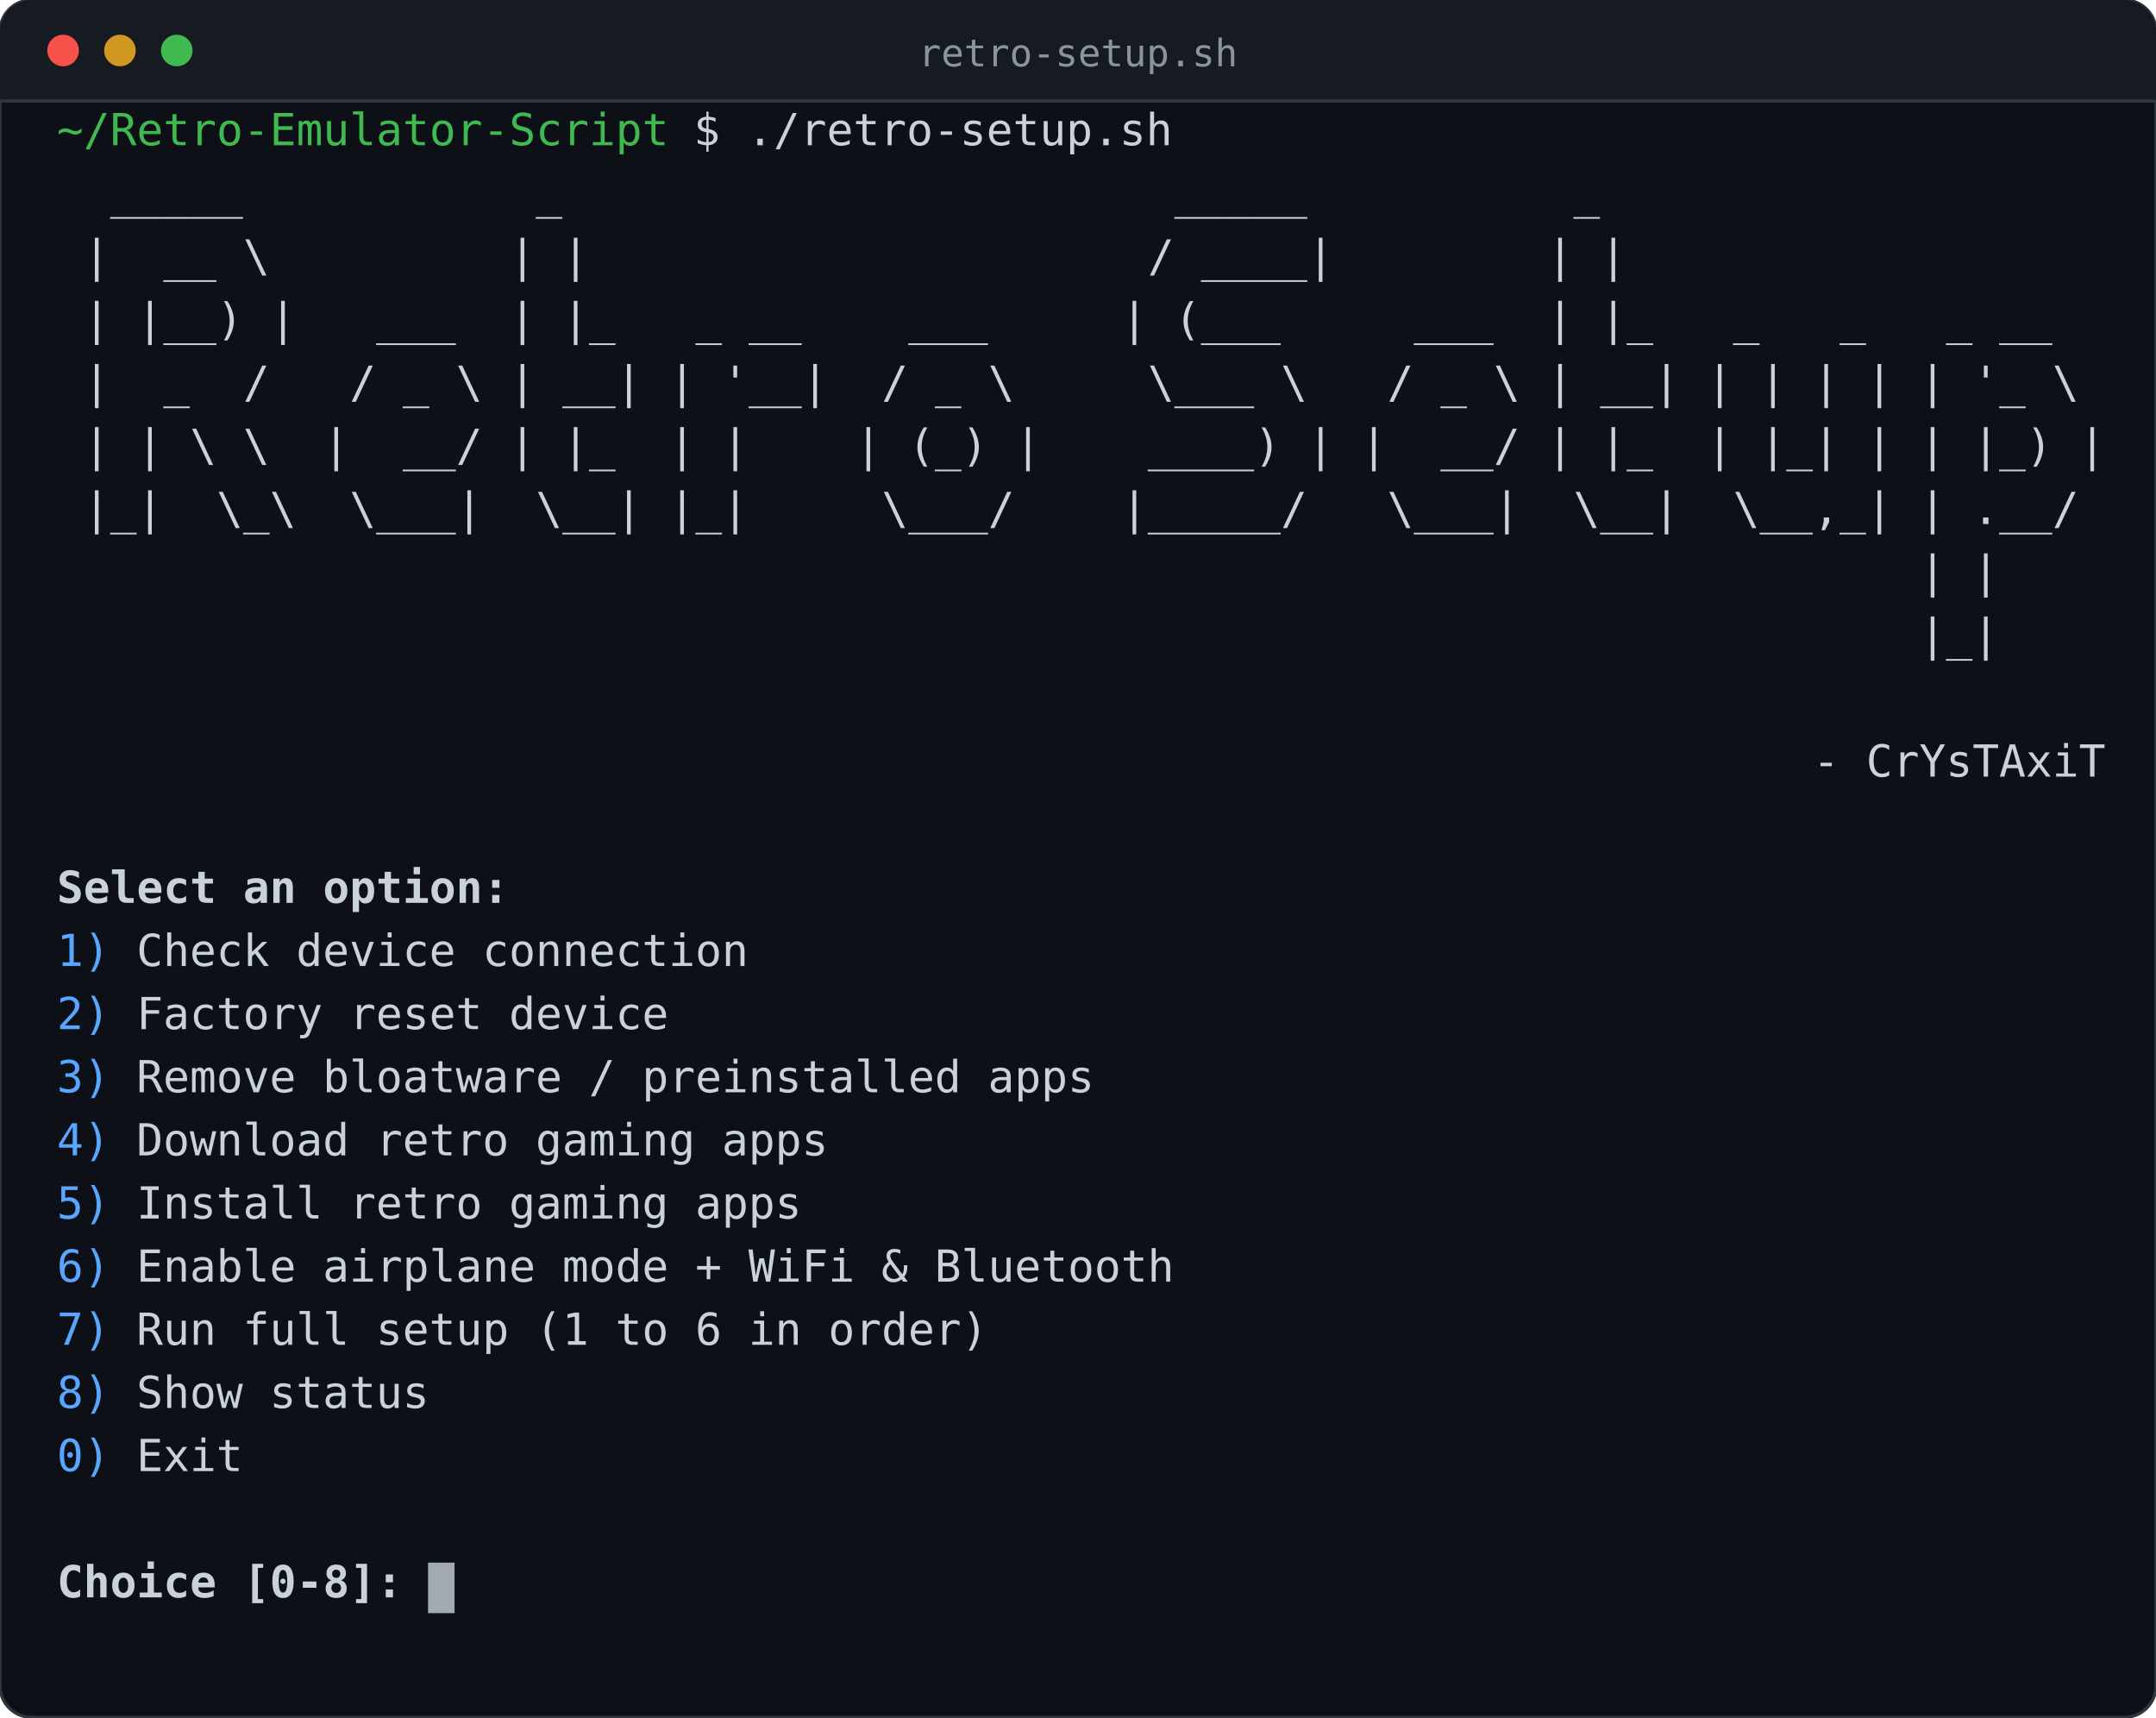
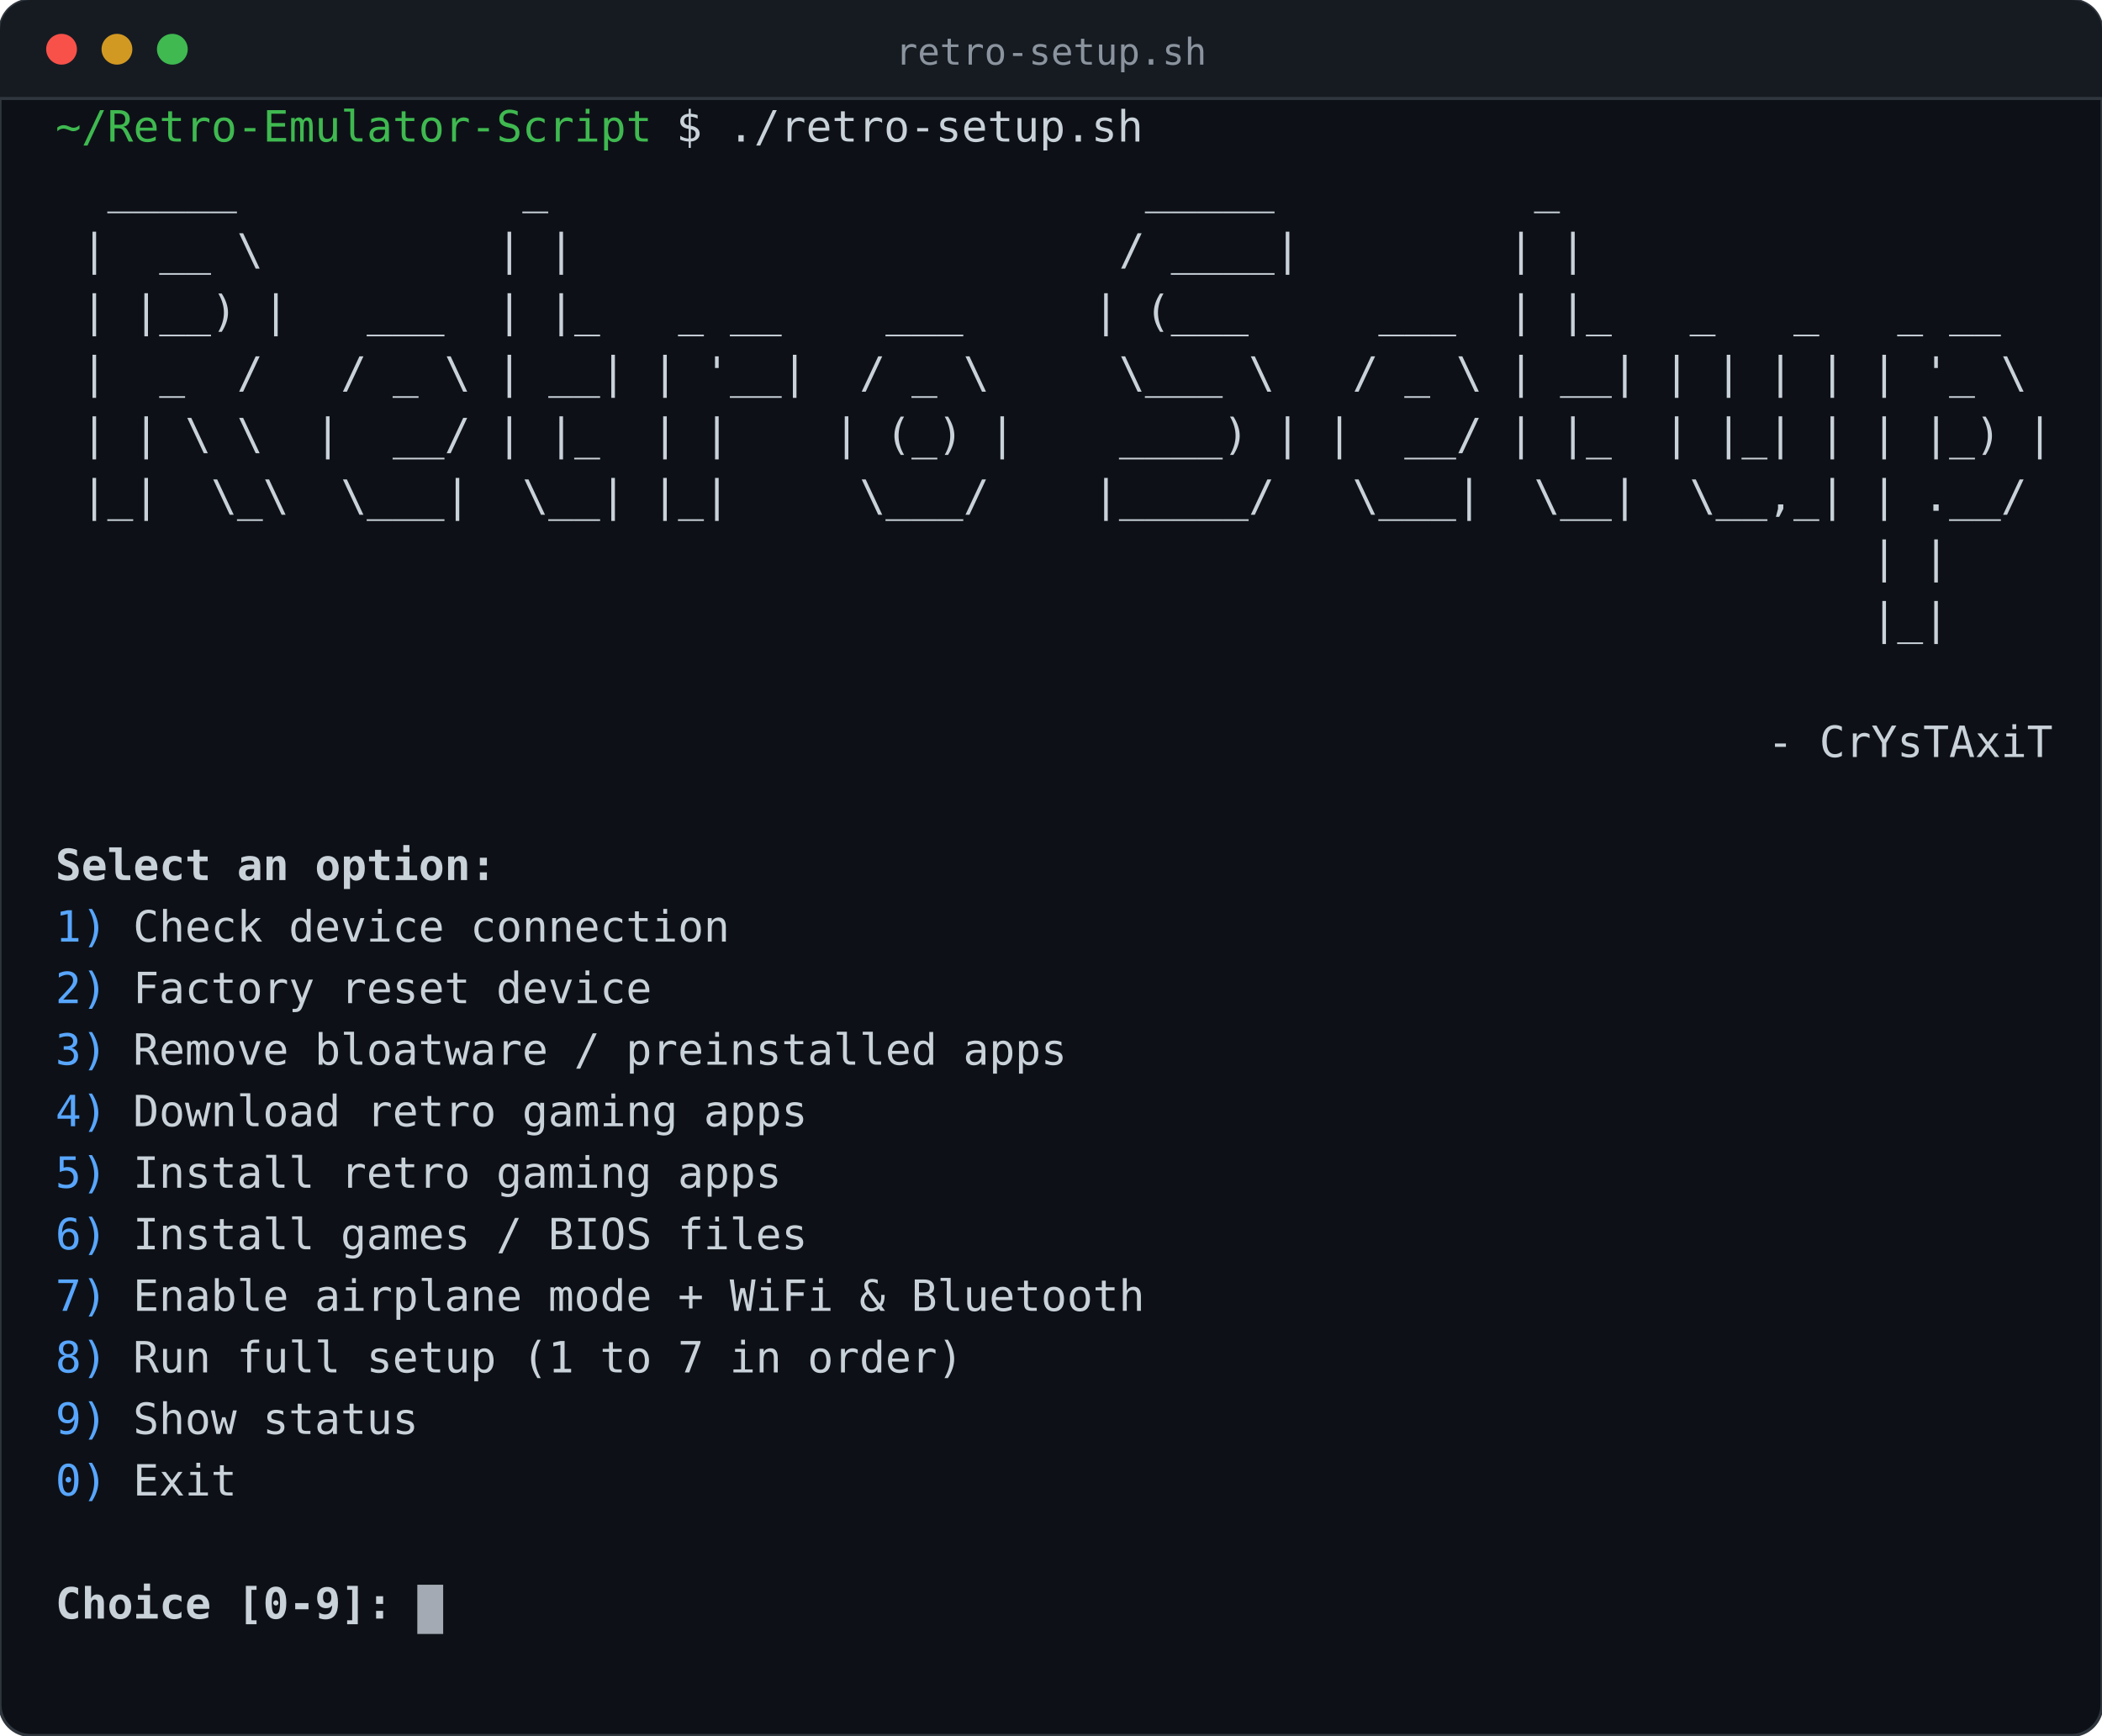
- <svg xmlns="http://www.w3.org/2000/svg" width="683" height="544" viewBox="0 0 683 544" font-family="ui-monospace, SFMono-Regular, &quot;SF Mono&quot;, Menlo, Consolas, &quot;DejaVu Sans Mono&quot;, monospace" font-size="14" role="img" aria-label="retro-setup.sh">
-   <rect width="683" height="544" rx="10" fill="#0d1117" stroke="#30363d" />
+ <svg xmlns="http://www.w3.org/2000/svg" width="683" height="564" viewBox="0 0 683 564" font-family="ui-monospace, SFMono-Regular, &quot;SF Mono&quot;, Menlo, Consolas, &quot;DejaVu Sans Mono&quot;, monospace" font-size="14" role="img" aria-label="retro-setup.sh">
+   <rect width="683" height="564" rx="10" fill="#0d1117" stroke="#30363d" />
  <path d="M0 10a10 10 0 0 1 10-10h663a10 10 0 0 1 10 10v22H0z" fill="#161b22" />
  <line x1="0" y1="32" x2="683" y2="32" stroke="#30363d" />
  <circle cx="20" cy="16" r="5" fill="#f85149" />
  <circle cx="38" cy="16" r="5" fill="#d29922" />
  <circle cx="56" cy="16" r="5" fill="#3fb950" />
  <text x="341.5" y="21" fill="#8b949e" font-size="12" text-anchor="middle">retro-setup.sh</text>
  <text y="46" fill="#c9d1d9" xml:space="preserve">
    <tspan x="18.0" fill="#3fb950">~/Retro-Emulator-Script</tspan>
    <tspan x="211.3"> $ ./retro-setup.sh</tspan>
  </text>
  <text y="66" fill="#c9d1d9" xml:space="preserve">
    <tspan x="18.0">  _____           _                       _____          _</tspan>
  </text>
  <text y="86" fill="#c9d1d9" xml:space="preserve">
    <tspan x="18.0"> |  __ \         | |                     / ____|        | |</tspan>
  </text>
  <text y="106" fill="#c9d1d9" xml:space="preserve">
    <tspan x="18.0"> | |__) |   ___  | |_   _ __    ___     | (___     ___  | |_   _   _   _ __</tspan>
  </text>
  <text y="126" fill="#c9d1d9" xml:space="preserve">
    <tspan x="18.0"> |  _  /   / _ \ | __| | '__|  / _ \     \___ \   / _ \ | __| | | | | | '_ \</tspan>
  </text>
  <text y="146" fill="#c9d1d9" xml:space="preserve">
    <tspan x="18.0"> | | \ \  |  __/ | |_  | |    | (_) |    ____) | |  __/ | |_  | |_| | | |_) |</tspan>
  </text>
  <text y="166" fill="#c9d1d9" xml:space="preserve">
    <tspan x="18.0"> |_|  \_\  \___|  \__| |_|     \___/    |_____/   \___|  \__|  \__,_| | .__/</tspan>
  </text>
  <text y="186" fill="#c9d1d9" xml:space="preserve">
    <tspan x="18.0">                                                                      | |</tspan>
  </text>
  <text y="206" fill="#c9d1d9" xml:space="preserve">
    <tspan x="18.0">                                                                      |_|</tspan>
  </text>
  <text y="246" fill="#c9d1d9" xml:space="preserve">
    <tspan x="18.0">                                                                  - CrYsTAxiT</tspan>
  </text>
  <text y="286" fill="#c9d1d9" xml:space="preserve">
    <tspan x="18.0" font-weight="700">Select an option:</tspan>
    <tspan x="160.9"> </tspan>
  </text>
  <text y="306" fill="#c9d1d9" xml:space="preserve">
    <tspan x="18.0" fill="#58a6ff">1)</tspan>
    <tspan x="34.8"> Check device connection</tspan>
  </text>
  <text y="326" fill="#c9d1d9" xml:space="preserve">
    <tspan x="18.0" fill="#58a6ff">2)</tspan>
    <tspan x="34.8"> Factory reset device</tspan>
  </text>
  <text y="346" fill="#c9d1d9" xml:space="preserve">
    <tspan x="18.0" fill="#58a6ff">3)</tspan>
    <tspan x="34.8"> Remove bloatware / preinstalled apps</tspan>
  </text>
  <text y="366" fill="#c9d1d9" xml:space="preserve">
    <tspan x="18.0" fill="#58a6ff">4)</tspan>
    <tspan x="34.8"> Download retro gaming apps</tspan>
  </text>
  <text y="386" fill="#c9d1d9" xml:space="preserve">
    <tspan x="18.0" fill="#58a6ff">5)</tspan>
    <tspan x="34.8"> Install retro gaming apps</tspan>
  </text>
  <text y="406" fill="#c9d1d9" xml:space="preserve">
    <tspan x="18.0" fill="#58a6ff">6)</tspan>
-     <tspan x="34.8"> Enable airplane mode + WiFi &amp; Bluetooth</tspan>
+     <tspan x="34.8"> Install games / BIOS files</tspan>
  </text>
  <text y="426" fill="#c9d1d9" xml:space="preserve">
    <tspan x="18.0" fill="#58a6ff">7)</tspan>
-     <tspan x="34.8"> Run full setup (1 to 6 in order)</tspan>
+     <tspan x="34.8"> Enable airplane mode + WiFi &amp; Bluetooth</tspan>
  </text>
  <text y="446" fill="#c9d1d9" xml:space="preserve">
    <tspan x="18.0" fill="#58a6ff">8)</tspan>
+     <tspan x="34.8"> Run full setup (1 to 7 in order)</tspan>
+   </text>
+   <text y="466" fill="#c9d1d9" xml:space="preserve">
+     <tspan x="18.0" fill="#58a6ff">9)</tspan>
    <tspan x="34.8"> Show status</tspan>
  </text>
-   <text y="466" fill="#c9d1d9" xml:space="preserve">
+   <text y="486" fill="#c9d1d9" xml:space="preserve">
    <tspan x="18.0" fill="#58a6ff">0)</tspan>
    <tspan x="34.8"> Exit</tspan>
  </text>
-   <rect x="135.6" y="495" width="8.4" height="16" fill="#c9d1d9" opacity="0.8" />
-   <text y="506" fill="#c9d1d9" xml:space="preserve">
-     <tspan x="18.0" font-weight="700">Choice [0-8]:</tspan>
+   <rect x="135.6" y="515" width="8.4" height="16" fill="#c9d1d9" opacity="0.8" />
+   <text y="526" fill="#c9d1d9" xml:space="preserve">
+     <tspan x="18.0" font-weight="700">Choice [0-9]:</tspan>
    <tspan x="127.2"> </tspan>
  </text>
</svg>
